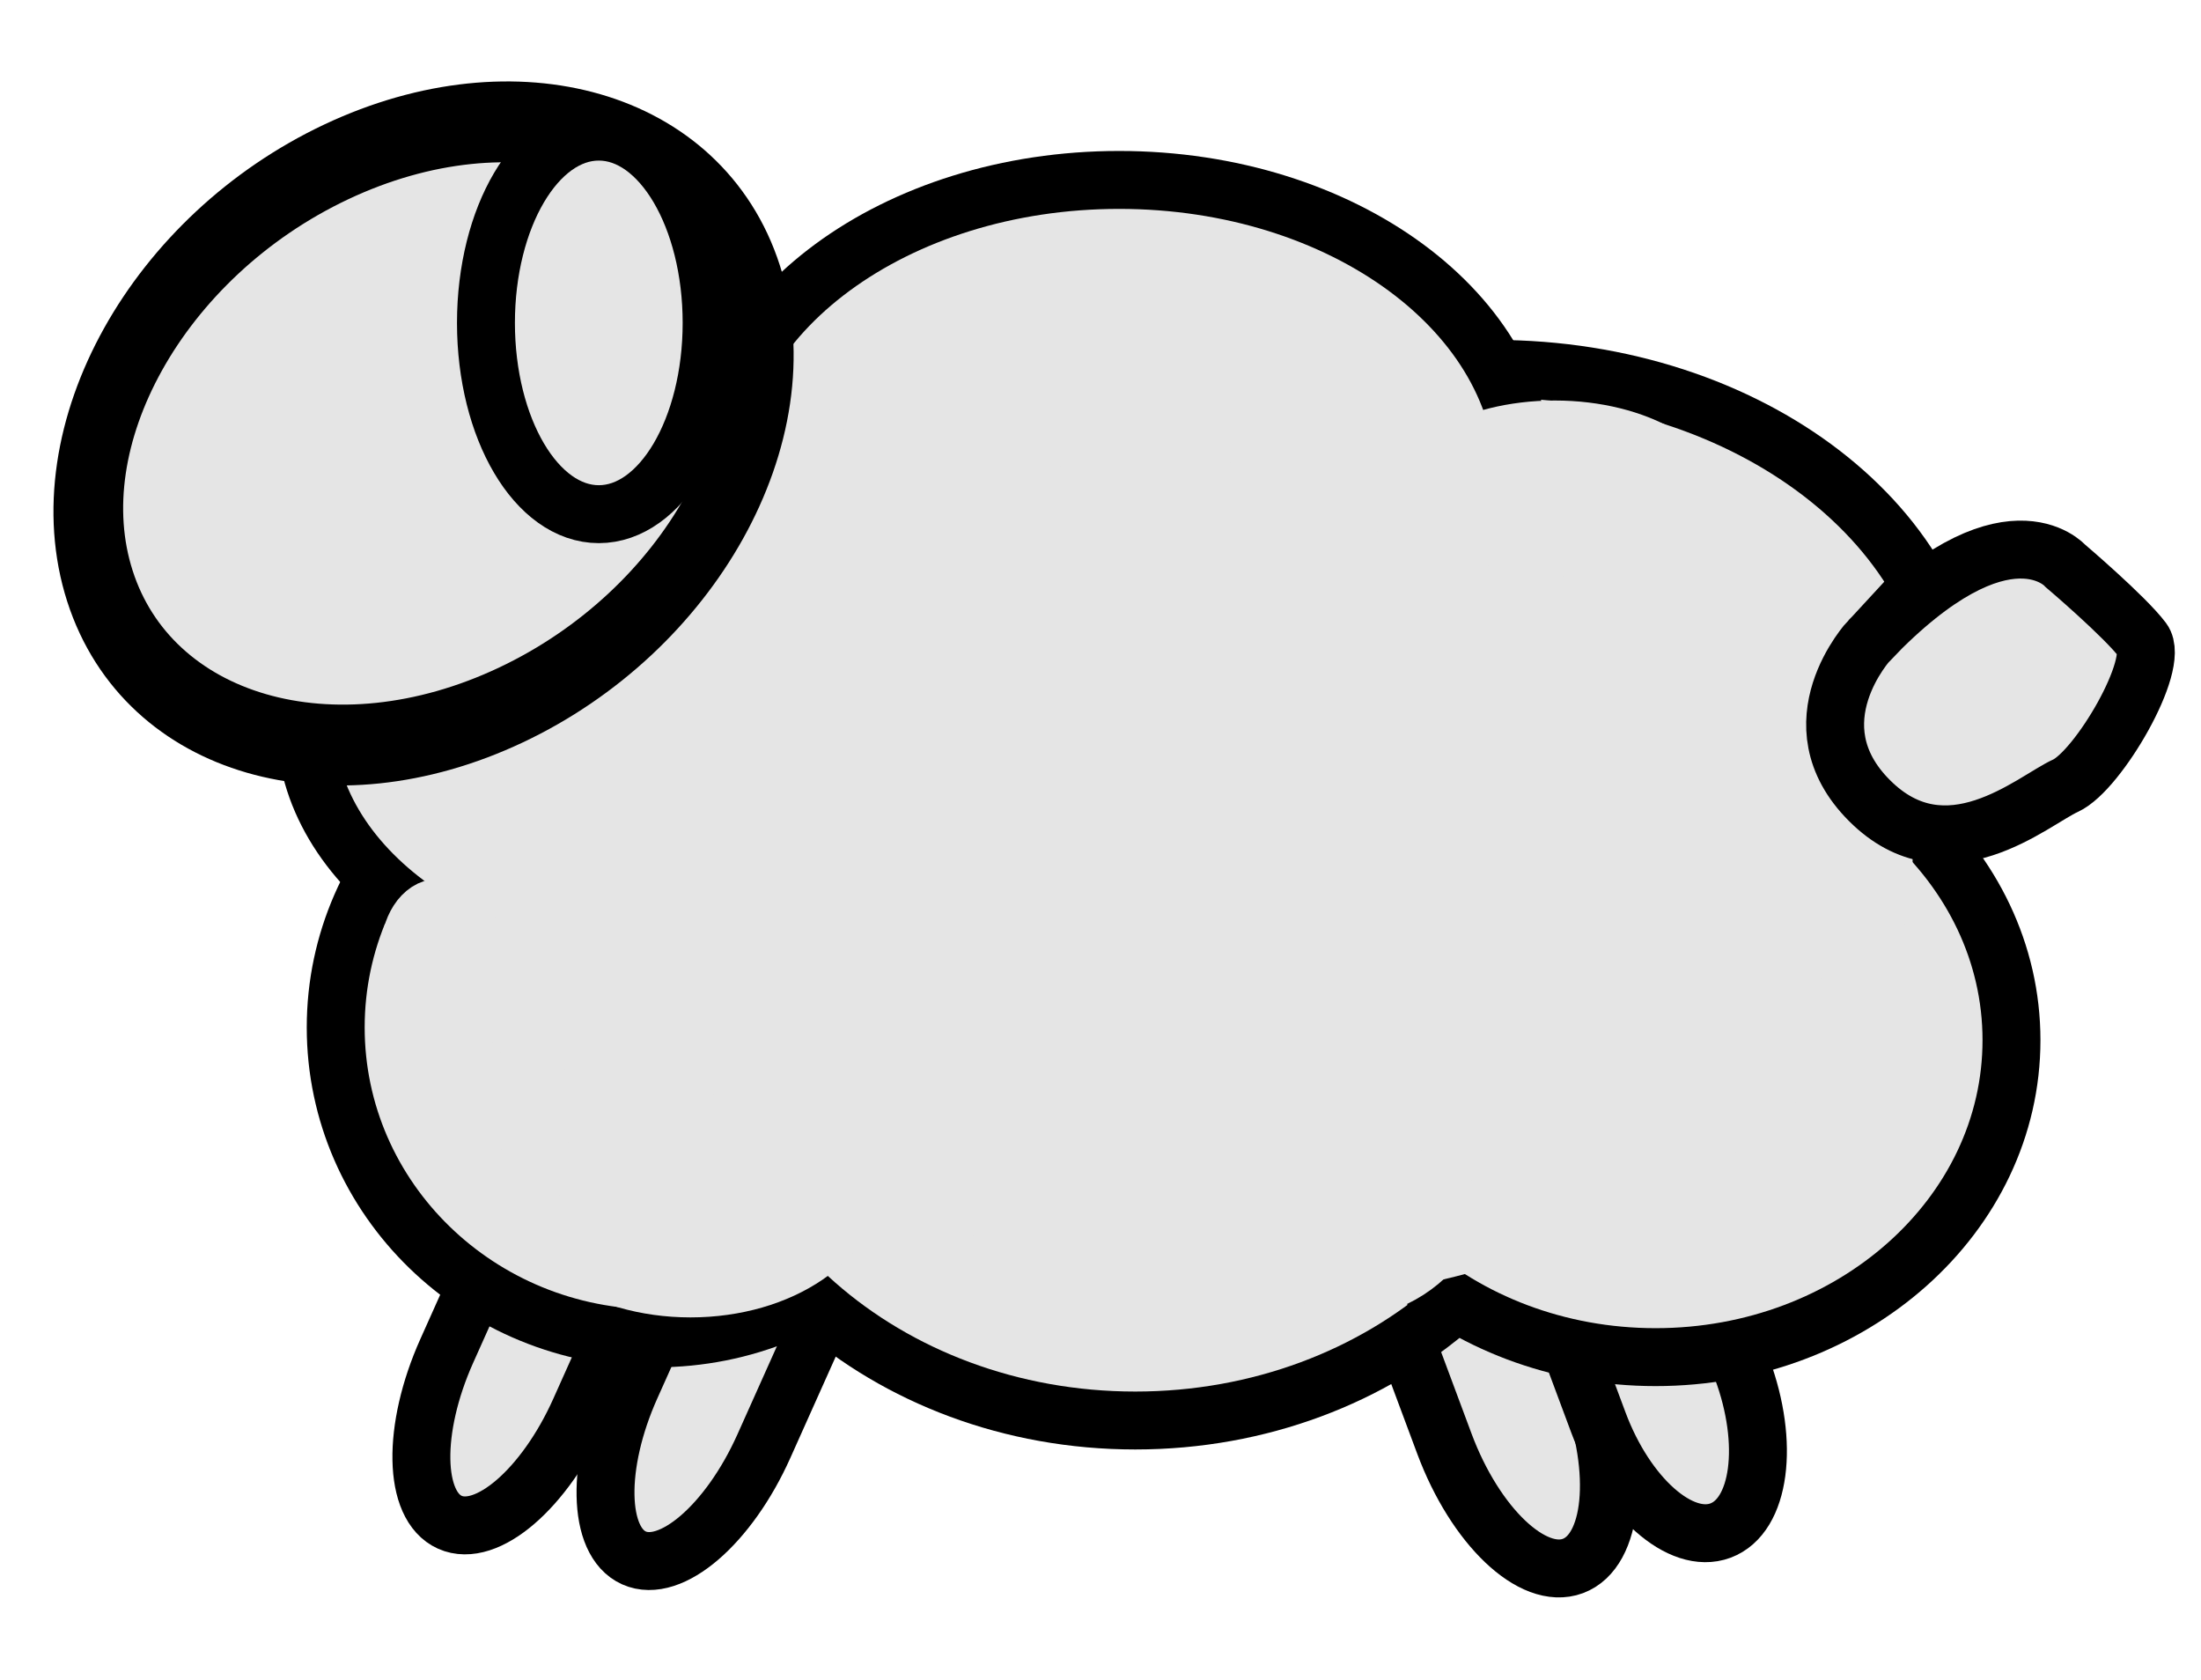
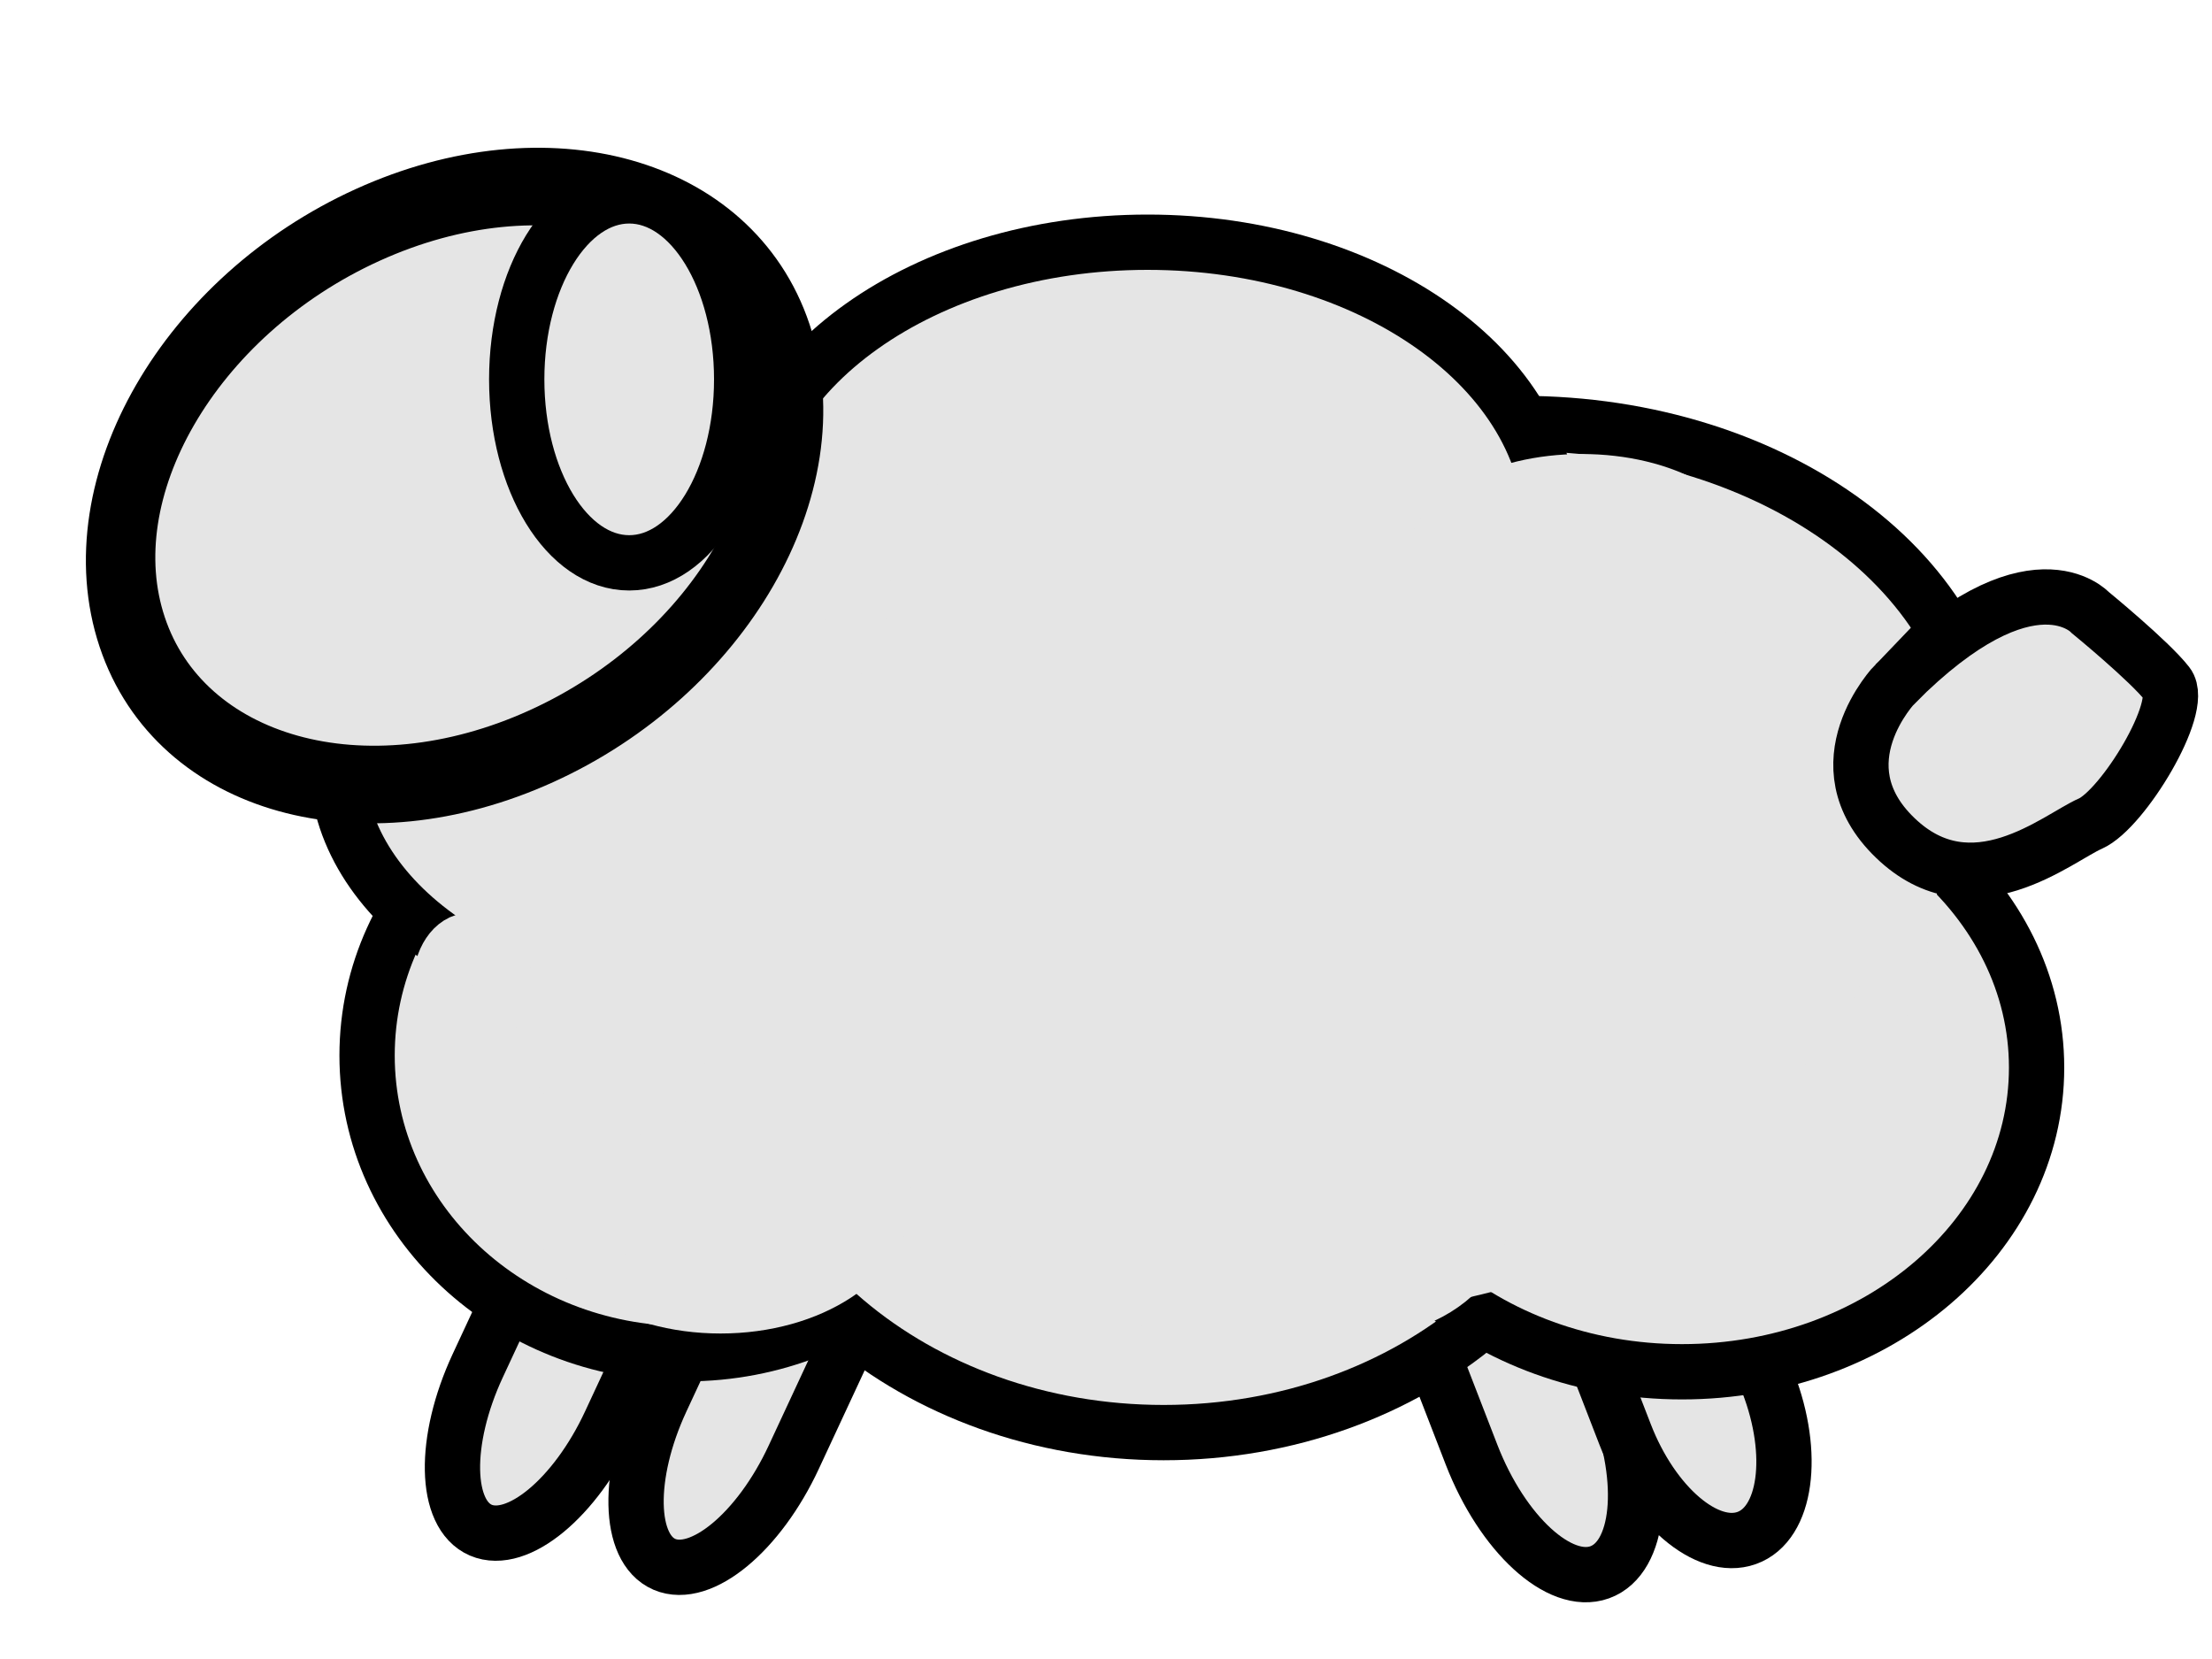
- <svg xmlns="http://www.w3.org/2000/svg" width="190" height="145">
+ <svg xmlns="http://www.w3.org/2000/svg" width="200" height="150">
  <g class="layer">
-     <path d="m117.21,115.55l13.77,0l0,0c7.6,0 13.77,3 13.77,6.71c0,3.7 -6.16,6.71 -13.77,6.71l-13.77,0l0,-13.42z" fill="#e5e5e5" id="svg_31" stroke="#000000" stroke-width="5" transform="rotate(69.5615 130.973 122.256)" />
-     <path d="m30.93,112.89l13.38,0l0,0c7.39,0 13.38,2.81 13.38,6.29c0,3.47 -5.99,6.29 -13.38,6.29l-13.38,0l0,-12.58z" fill="#e5e5e5" id="svg_32" stroke="#000000" stroke-width="5" transform="rotate(114.132 44.3063 119.179)" />
-     <path d="m46.83,115.97l13.38,0l0,0c7.39,0 13.38,2.81 13.38,6.29c0,3.47 -5.99,6.29 -13.38,6.29l-13.38,0l0,-12.58z" fill="#e5e5e5" id="svg_33" stroke="#000000" stroke-width="5" transform="rotate(114.132 60.2041 122.256)" />
-     <path d="m131.75,113.84l12.43,0l0,0c6.87,0 12.43,2.96 12.43,6.62c0,3.66 -5.57,6.62 -12.43,6.62l-12.43,0l0,-13.24z" fill="#e5e5e5" id="svg_30" stroke="#000000" stroke-width="5" transform="rotate(69.5615 144.178 120.461)" />
    <ellipse cx="843" cy="486" fill="#FF0000" id="svg_2" opacity="0.5" rx="0" ry="0" stroke="#000000" stroke-width="5" />
    <ellipse cx="791" cy="440" fill="#FF0000" id="svg_3" opacity="0.5" rx="0" ry="0" stroke="#000000" stroke-width="5" />
    <ellipse cx="792" cy="489" fill="#FF0000" id="svg_4" opacity="0.5" rx="0" ry="0" stroke="#000000" stroke-width="5" />
    <ellipse cx="653" cy="429" fill="#FF0000" id="svg_5" opacity="0.5" rx="0" ry="0" stroke="#000000" stroke-width="5" />
    <ellipse cx="723" cy="478" fill="#FF0000" id="svg_6" opacity="0.5" rx="0" ry="0" stroke="#000000" stroke-width="5" />
    <ellipse cx="916" cy="595" fill="#FF0000" id="svg_7" opacity="0.5" rx="0" ry="0" stroke="#000000" stroke-width="5" />
    <ellipse cx="679" cy="432" fill="#FF0000" id="svg_8" opacity="0.5" rx="0" ry="0" stroke="#000000" stroke-width="5" />
    <ellipse cx="635" cy="847" fill="#FF0000" id="svg_9" opacity="0.5" rx="0" ry="0" stroke="#000000" stroke-width="5" />
    <ellipse cx="830" cy="782" fill="#FF0000" id="svg_10" opacity="0.5" rx="0" ry="0" stroke="#000000" stroke-width="5" />
    <polyline fill="none" id="svg_11" opacity="0.5" points="495,511 " stroke="#000000" stroke-linecap="round" stroke-width="5" />
    <polyline fill="none" id="svg_12" opacity="0.5" points="735,437 " stroke="#000000" stroke-linecap="round" stroke-width="5" />
-     <ellipse cx="56.61" cy="88.68" fill="#e5e5e5" id="svg_13" rx="27.63" ry="26.84" stroke="#000000" stroke-width="5" />
-     <ellipse cx="128.98" cy="62.63" fill="#e5e5e5" id="svg_14" rx="40" ry="30.79" stroke="#000000" stroke-width="5" />
-     <ellipse cx="95.04" cy="71.58" fill="none" id="svg_15" rx="42.89" ry="39.21" stroke="#000000" stroke-width="5" />
-     <ellipse cx="98" cy="88.4" fill="#e5e5e5" id="svg_16" rx="38.95" ry="34.21" stroke="#000000" stroke-width="5" />
-     <ellipse cx="96.61" cy="41.32" fill="#e5e5e5" id="svg_17" rx="35" ry="25.79" stroke="#000000" stroke-width="5" />
-     <ellipse cx="142.92" cy="89.78" fill="#e5e5e5" id="svg_18" rx="30.72" ry="27.36" stroke="#000000" stroke-width="5" />
-     <ellipse cx="57.93" cy="62.37" fill="#e5e5e5" id="svg_19" rx="31.58" ry="22.63" stroke="#000000" stroke-width="5" />
-     <ellipse cx="101.07" cy="73.97" fill="#e5e5e5" id="svg_20" rx="61.54" ry="36.67" stroke="#e5e5e5" stroke-width="5" />
-     <ellipse cx="134.22" cy="44.66" fill="#e5e5e5" id="svg_21" rx="12.93" ry="7.59" stroke="#e5e5e5" stroke-width="5" />
-     <ellipse cx="161.11" cy="66.03" fill="#e5e5e5" id="svg_22" rx="2.93" ry="6.9" stroke="#e5e5e5" stroke-width="5" />
-     <ellipse cx="68.87" cy="45" fill="#e5e5e5" id="svg_23" rx="3.1" ry="8.28" stroke="#e5e5e5" stroke-width="5" />
-     <ellipse cx="37.91" cy="82.31" fill="#e5e5e5" id="svg_24" rx="2.57" ry="3.97" stroke="#e5e5e5" stroke-width="5" />
-     <ellipse cx="59.61" cy="101.55" fill="#e5e5e5" id="svg_25" rx="14.14" ry="9.66" stroke="#e5e5e5" stroke-width="5" />
-     <ellipse cx="119.46" cy="106.45" fill="#e5e5e5" id="svg_26" rx="6.36" ry="3.82" stroke="#e5e5e5" stroke-width="5" transform="rotate(-32.6621 119.455 106.451)" />
-     <ellipse cx="161.77" cy="-73.49" fill="#e5e5e5" id="svg_27" rx="24.73" ry="18.17" stroke="#000000" stroke-width="5" transform="matrix(1.12963 -0.532646 0.414418 1.29022 -115.722 218.398)" />
-     <path d="m161.38,55.26c11.79,-12.31 16.92,-6.41 16.92,-6.41c0,0 5.13,4.36 6.67,6.41c1.54,2.05 -3.85,11.28 -6.67,12.56c-2.82,1.28 -10.26,7.95 -16.92,1.28c-6.67,-6.67 0,-13.85 0,-13.85l0,0.01z" fill="#e5e5e5" id="svg_35" stroke="#000000" stroke-width="5" />
-     <ellipse cx="51.69" cy="27.87" fill="#e5e5e5" id="svg_37" rx="9.74" ry="16.51" stroke="#000000" stroke-width="5" />
+     <g id="svg_1">
+       <path d="m141.16,113.86l5.02,12.97l0,0c2.77,7.16 2.09,14.02 -1.54,15.33c-3.62,1.3 -8.8,-3.45 -11.58,-10.61l-5.02,-12.97l13.12,-4.71l0,-0.01z" fill="#e5e5e5" id="svg_31" stroke="#000000" stroke-width="5" />
+       <path d="m60.88,116.39l-5.71,12.27l0,0c-3.15,6.78 -8.38,11.11 -11.7,9.69c-3.3,-1.43 -3.43,-8.08 -0.28,-14.86l5.71,-12.27l11.98,5.17z" fill="#e5e5e5" id="svg_32" stroke="#000000" stroke-width="5" />
+       <path d="m77.48,119.48l-5.71,12.27l0,0c-3.15,6.78 -8.38,11.11 -11.7,9.69c-3.3,-1.43 -3.43,-8.08 -0.28,-14.86l5.71,-12.27l11.98,5.17z" fill="#e5e5e5" id="svg_33" stroke="#000000" stroke-width="5" />
+       <path d="m155.34,113.33l4.53,11.7l0,0c2.5,6.47 1.64,12.75 -1.94,14.03c-3.58,1.28 -8.5,-2.92 -11,-9.38l-4.53,-11.7l12.94,-4.65z" fill="#e5e5e5" id="svg_30" stroke="#000000" stroke-width="5" />
+       <ellipse cx="62.02" cy="95.43" fill="#e5e5e5" id="svg_13" rx="28.83" ry="26.97" stroke="#000000" stroke-width="5" />
+       <ellipse cx="137.54" cy="69.24" fill="#e5e5e5" id="svg_14" rx="41.73" ry="30.95" stroke="#000000" stroke-width="5" />
+       <ellipse cx="102.12" cy="78.24" fill="none" id="svg_15" rx="44.76" ry="39.41" stroke="#000000" stroke-width="5" />
+       <ellipse cx="105.21" cy="95.14" fill="#e5e5e5" id="svg_16" rx="40.64" ry="34.39" stroke="#000000" stroke-width="5" />
+       <ellipse cx="103.76" cy="47.82" fill="#e5e5e5" id="svg_17" rx="36.52" ry="25.92" stroke="#000000" stroke-width="5" />
+       <ellipse cx="152.08" cy="96.53" fill="#e5e5e5" id="svg_18" rx="32.06" ry="27.5" stroke="#000000" stroke-width="5" />
+       <ellipse cx="63.4" cy="68.98" fill="#e5e5e5" id="svg_19" rx="32.95" ry="22.74" stroke="#000000" stroke-width="5" />
+       <ellipse cx="108.42" cy="80.63" fill="#e5e5e5" id="svg_20" rx="64.21" ry="36.86" stroke="#e5e5e5" stroke-width="5" />
+       <ellipse cx="143.01" cy="51.18" fill="#e5e5e5" id="svg_21" rx="13.49" ry="7.63" stroke="#e5e5e5" stroke-width="5" />
+       <ellipse cx="171.07" cy="72.66" fill="#e5e5e5" id="svg_22" rx="3.06" ry="6.93" stroke="#e5e5e5" stroke-width="5" />
+       <ellipse cx="74.81" cy="51.52" fill="#e5e5e5" id="svg_23" rx="3.24" ry="8.32" stroke="#e5e5e5" stroke-width="5" />
+       <ellipse cx="42.51" cy="89.02" fill="#e5e5e5" id="svg_24" rx="2.68" ry="3.99" stroke="#e5e5e5" stroke-width="5" />
+       <ellipse cx="65.15" cy="108.36" fill="#e5e5e5" id="svg_25" rx="14.76" ry="9.71" stroke="#e5e5e5" stroke-width="5" />
+       <ellipse cx="122.2" cy="111.47" fill="#e5e5e5" id="svg_26" rx="6.36" ry="3.82" stroke="#e5e5e5" stroke-width="5" transform="matrix(0.878442 -0.542459 0.563129 0.846196 -42.5163 85.2483)" />
+       <ellipse cx="163.99" cy="-68.52" fill="#e5e5e5" id="svg_27" rx="24.73" ry="18.17" stroke="#000000" stroke-width="5" transform="matrix(1.17871 -0.535385 0.432423 1.29685 -122.566 220.559)" />
+       <path d="m171.35,61.84c12.3,-12.37 17.65,-6.45 17.65,-6.45c0,0 5.35,4.38 6.96,6.45c1.61,2.06 -4.02,11.33 -6.96,12.63c-2.94,1.28 -10.7,7.99 -17.65,1.28c-6.96,-6.7 0,-13.92 0,-13.92l0,0.01z" fill="#e5e5e5" id="svg_35" stroke="#000000" stroke-width="5" />
+       <ellipse cx="56.89" cy="34.3" fill="#e5e5e5" id="svg_37" rx="10.17" ry="16.59" stroke="#000000" stroke-width="5" />
+     </g>
  </g>
</svg>
